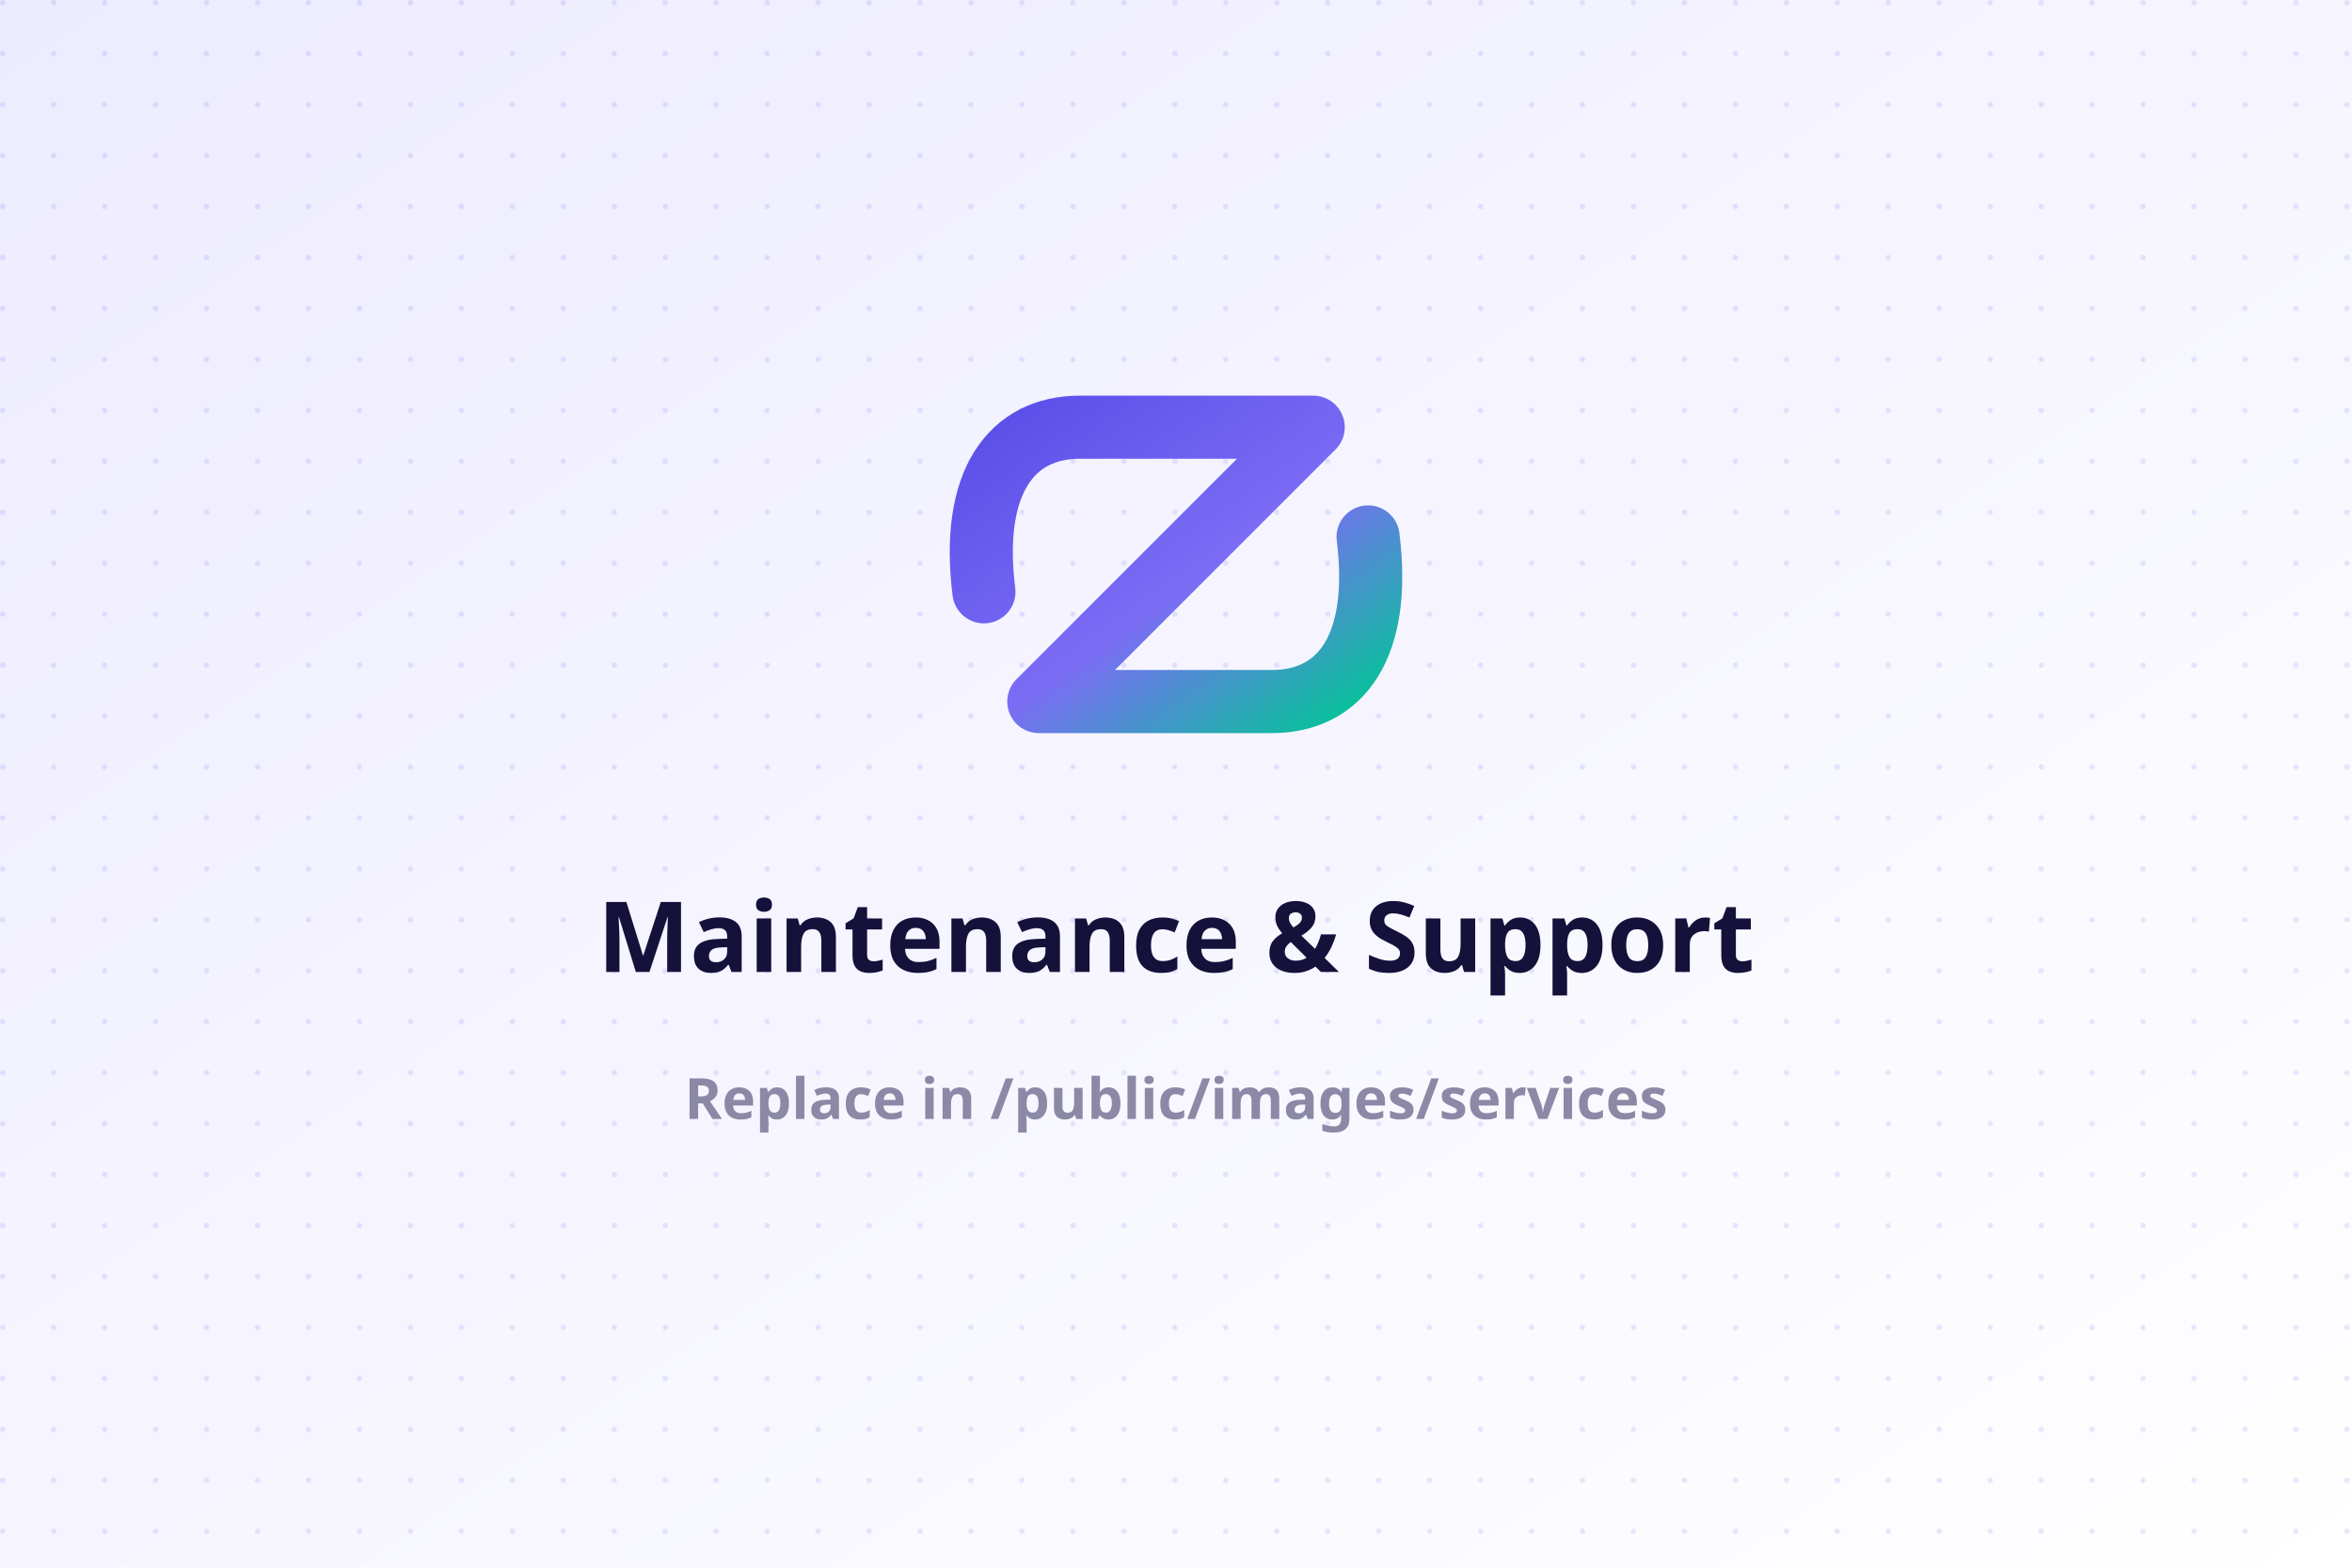
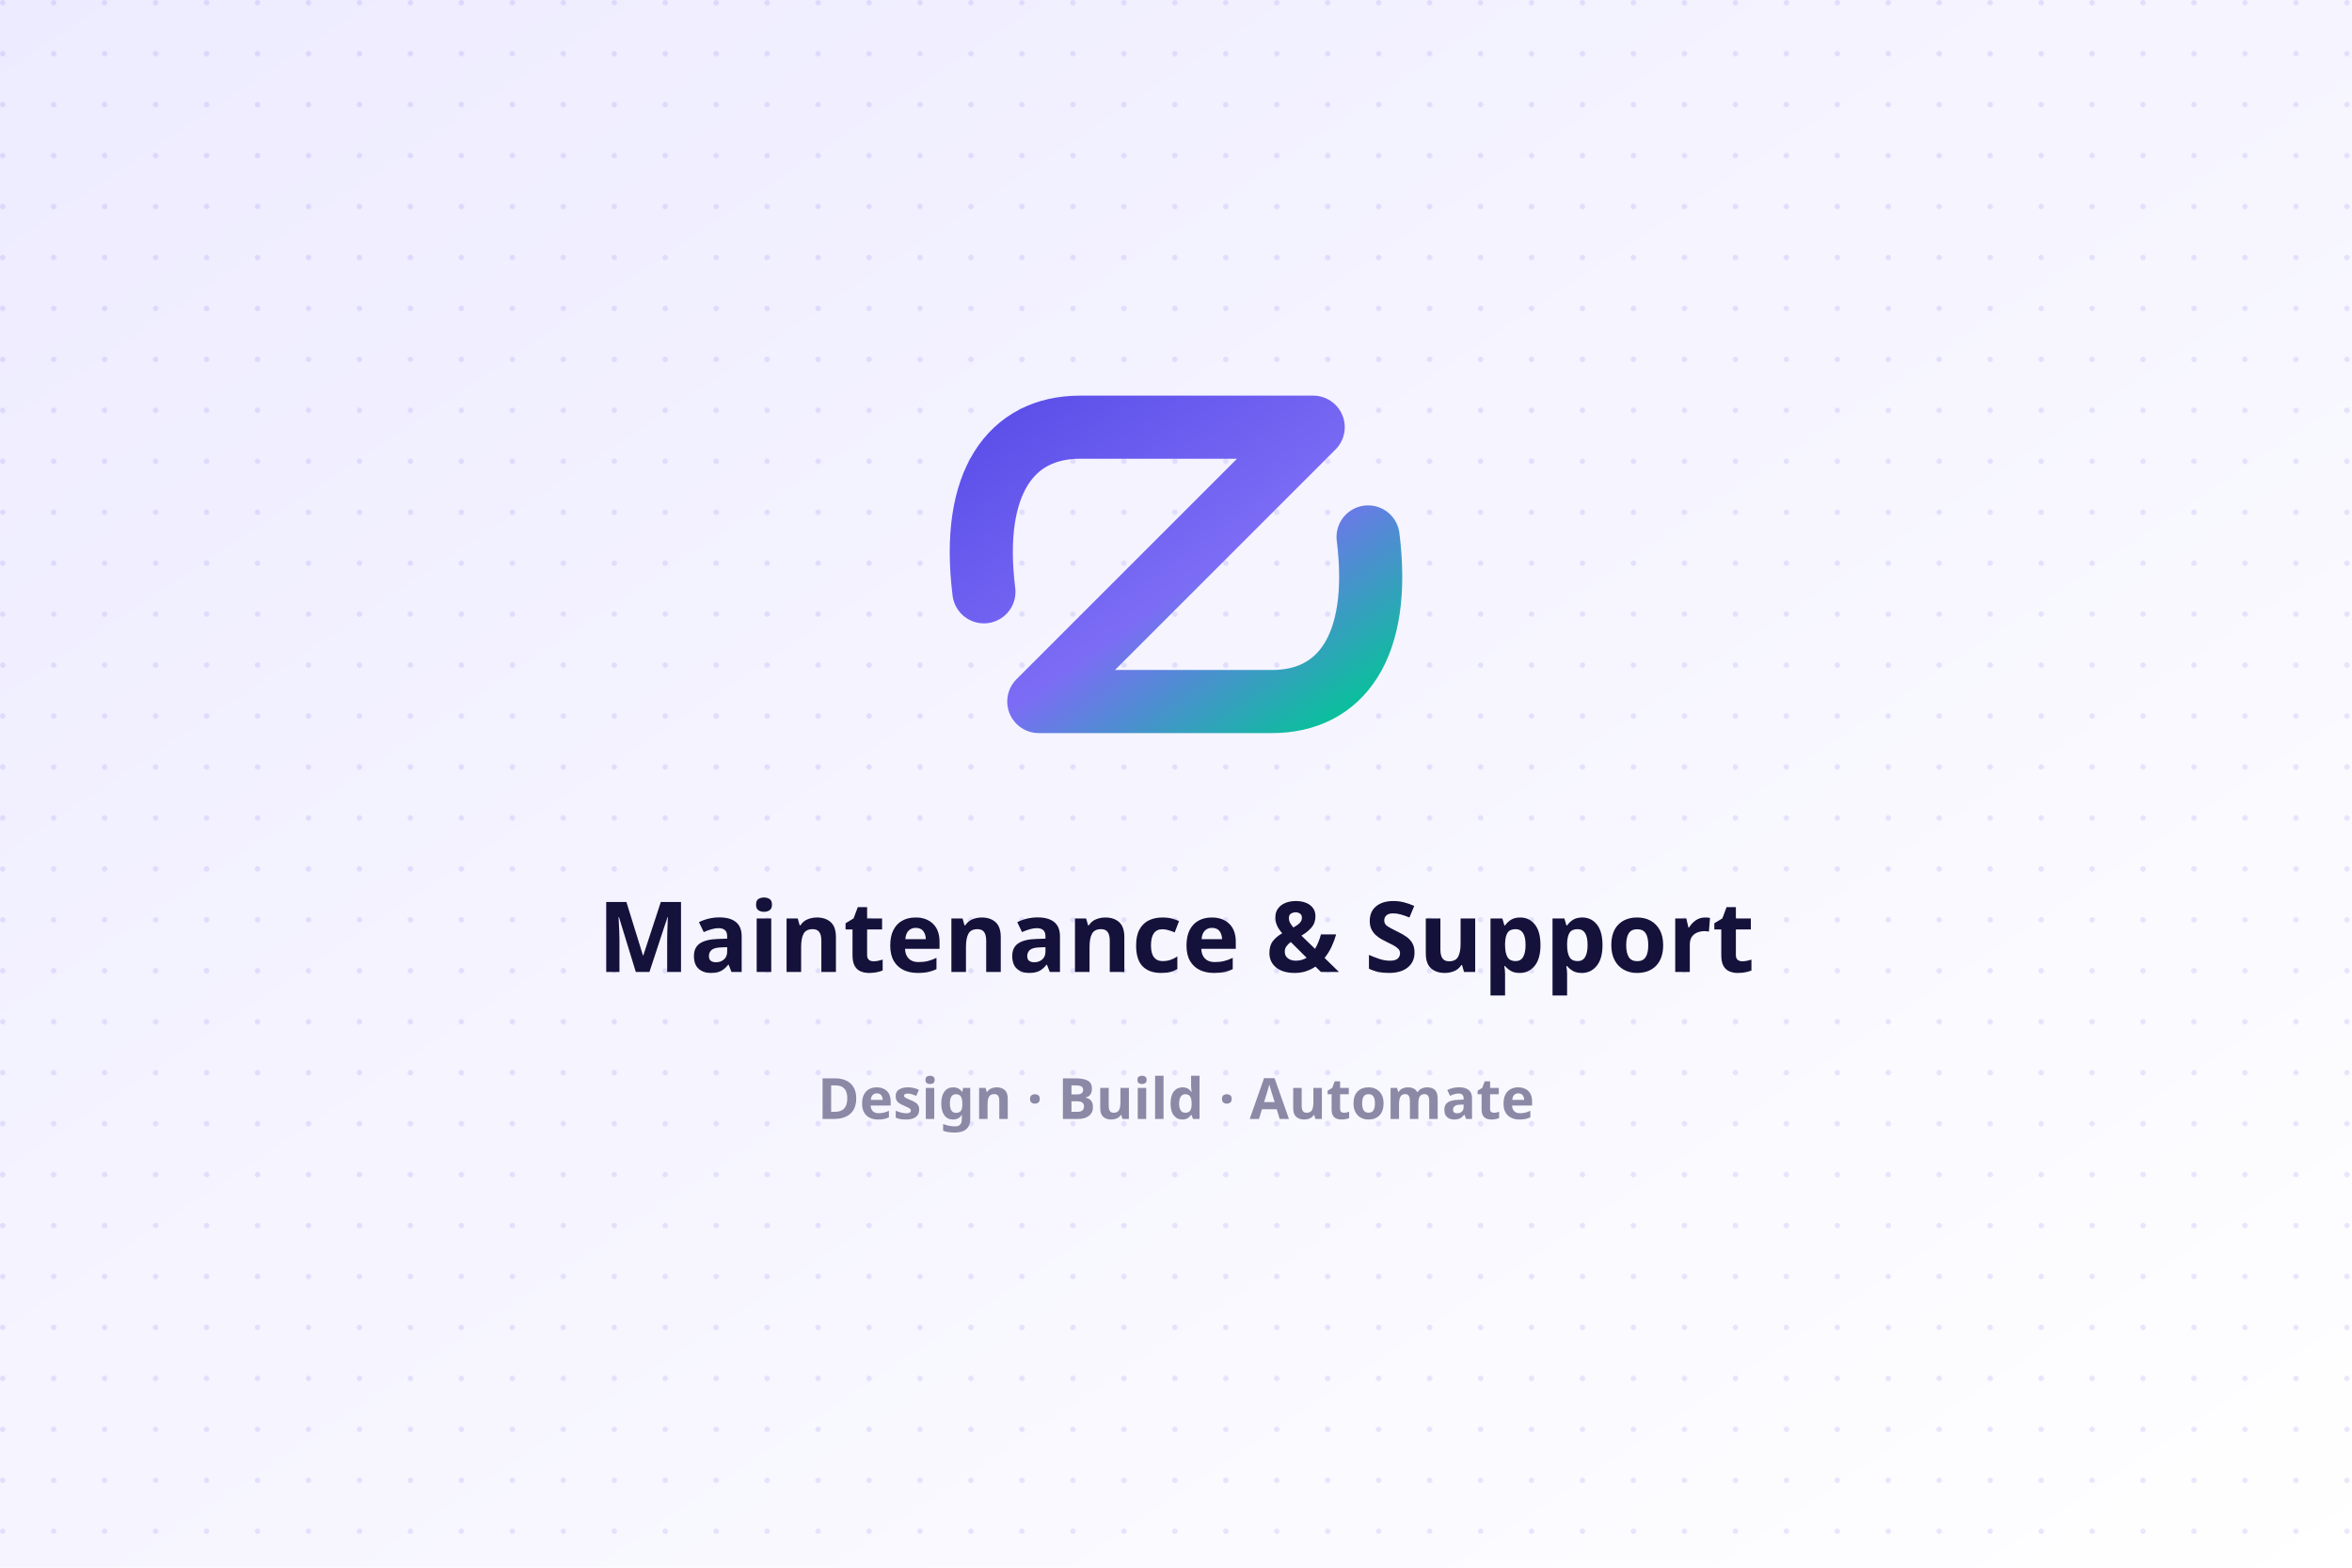
- <svg xmlns="http://www.w3.org/2000/svg" viewBox="0 0 1200 800" width="1200" height="800" role="img" aria-label="Maintenance &amp; Support placeholder">
+ <svg xmlns="http://www.w3.org/2000/svg" viewBox="0 0 1200 800" width="1200" height="800" role="img" aria-label="Maintenance &amp; Support — Flowzync">
  <defs>
    <linearGradient id="g" x1="0" y1="0" x2="1" y2="1">
      <stop offset="0" stop-color="#EDEBFF" />
      <stop offset="1" stop-color="#FFFFFF" />
    </linearGradient>
    <linearGradient id="s" x1="0" y1="0" x2="1" y2="1">
      <stop offset="0" stop-color="#5B4FE9" />
      <stop offset=".55" stop-color="#7C6CF5" />
      <stop offset="1" stop-color="#06C299" />
    </linearGradient>
    <pattern id="d" width="26" height="26" patternUnits="userSpaceOnUse">
      <circle cx="1.4" cy="1.4" r="1.4" fill="#5B4FE9" opacity=".13" />
    </pattern>
  </defs>
  <rect width="1200" height="800" fill="url(#g)" />
  <rect width="1200" height="800" fill="url(#d)" />
  <g transform="translate(432.0 120.0) scale(7.000)">
    <path d="M10 26 C9 18 12 14 17 14 H34 L14 34 H31 C36 34 39 30 38 22" fill="none" stroke="url(#s)" stroke-width="4.6" stroke-linecap="round" stroke-linejoin="round" />
  </g>
  <text x="50%" y="496" text-anchor="middle" font-family="Sora, Segoe UI, sans-serif" font-weight="700" font-size="50" fill="#14123B">Maintenance &amp; Support</text>
-   <text x="50%" y="571" text-anchor="middle" font-family="Manrope, Segoe UI, sans-serif" font-weight="600" font-size="29" fill="#8B89A6">Replace in /public/images/services</text>
+   <text x="50%" y="571" text-anchor="middle" font-family="Manrope, Segoe UI, sans-serif" font-weight="600" font-size="29" fill="#8B89A6">Design · Build · Automate</text>
</svg>
